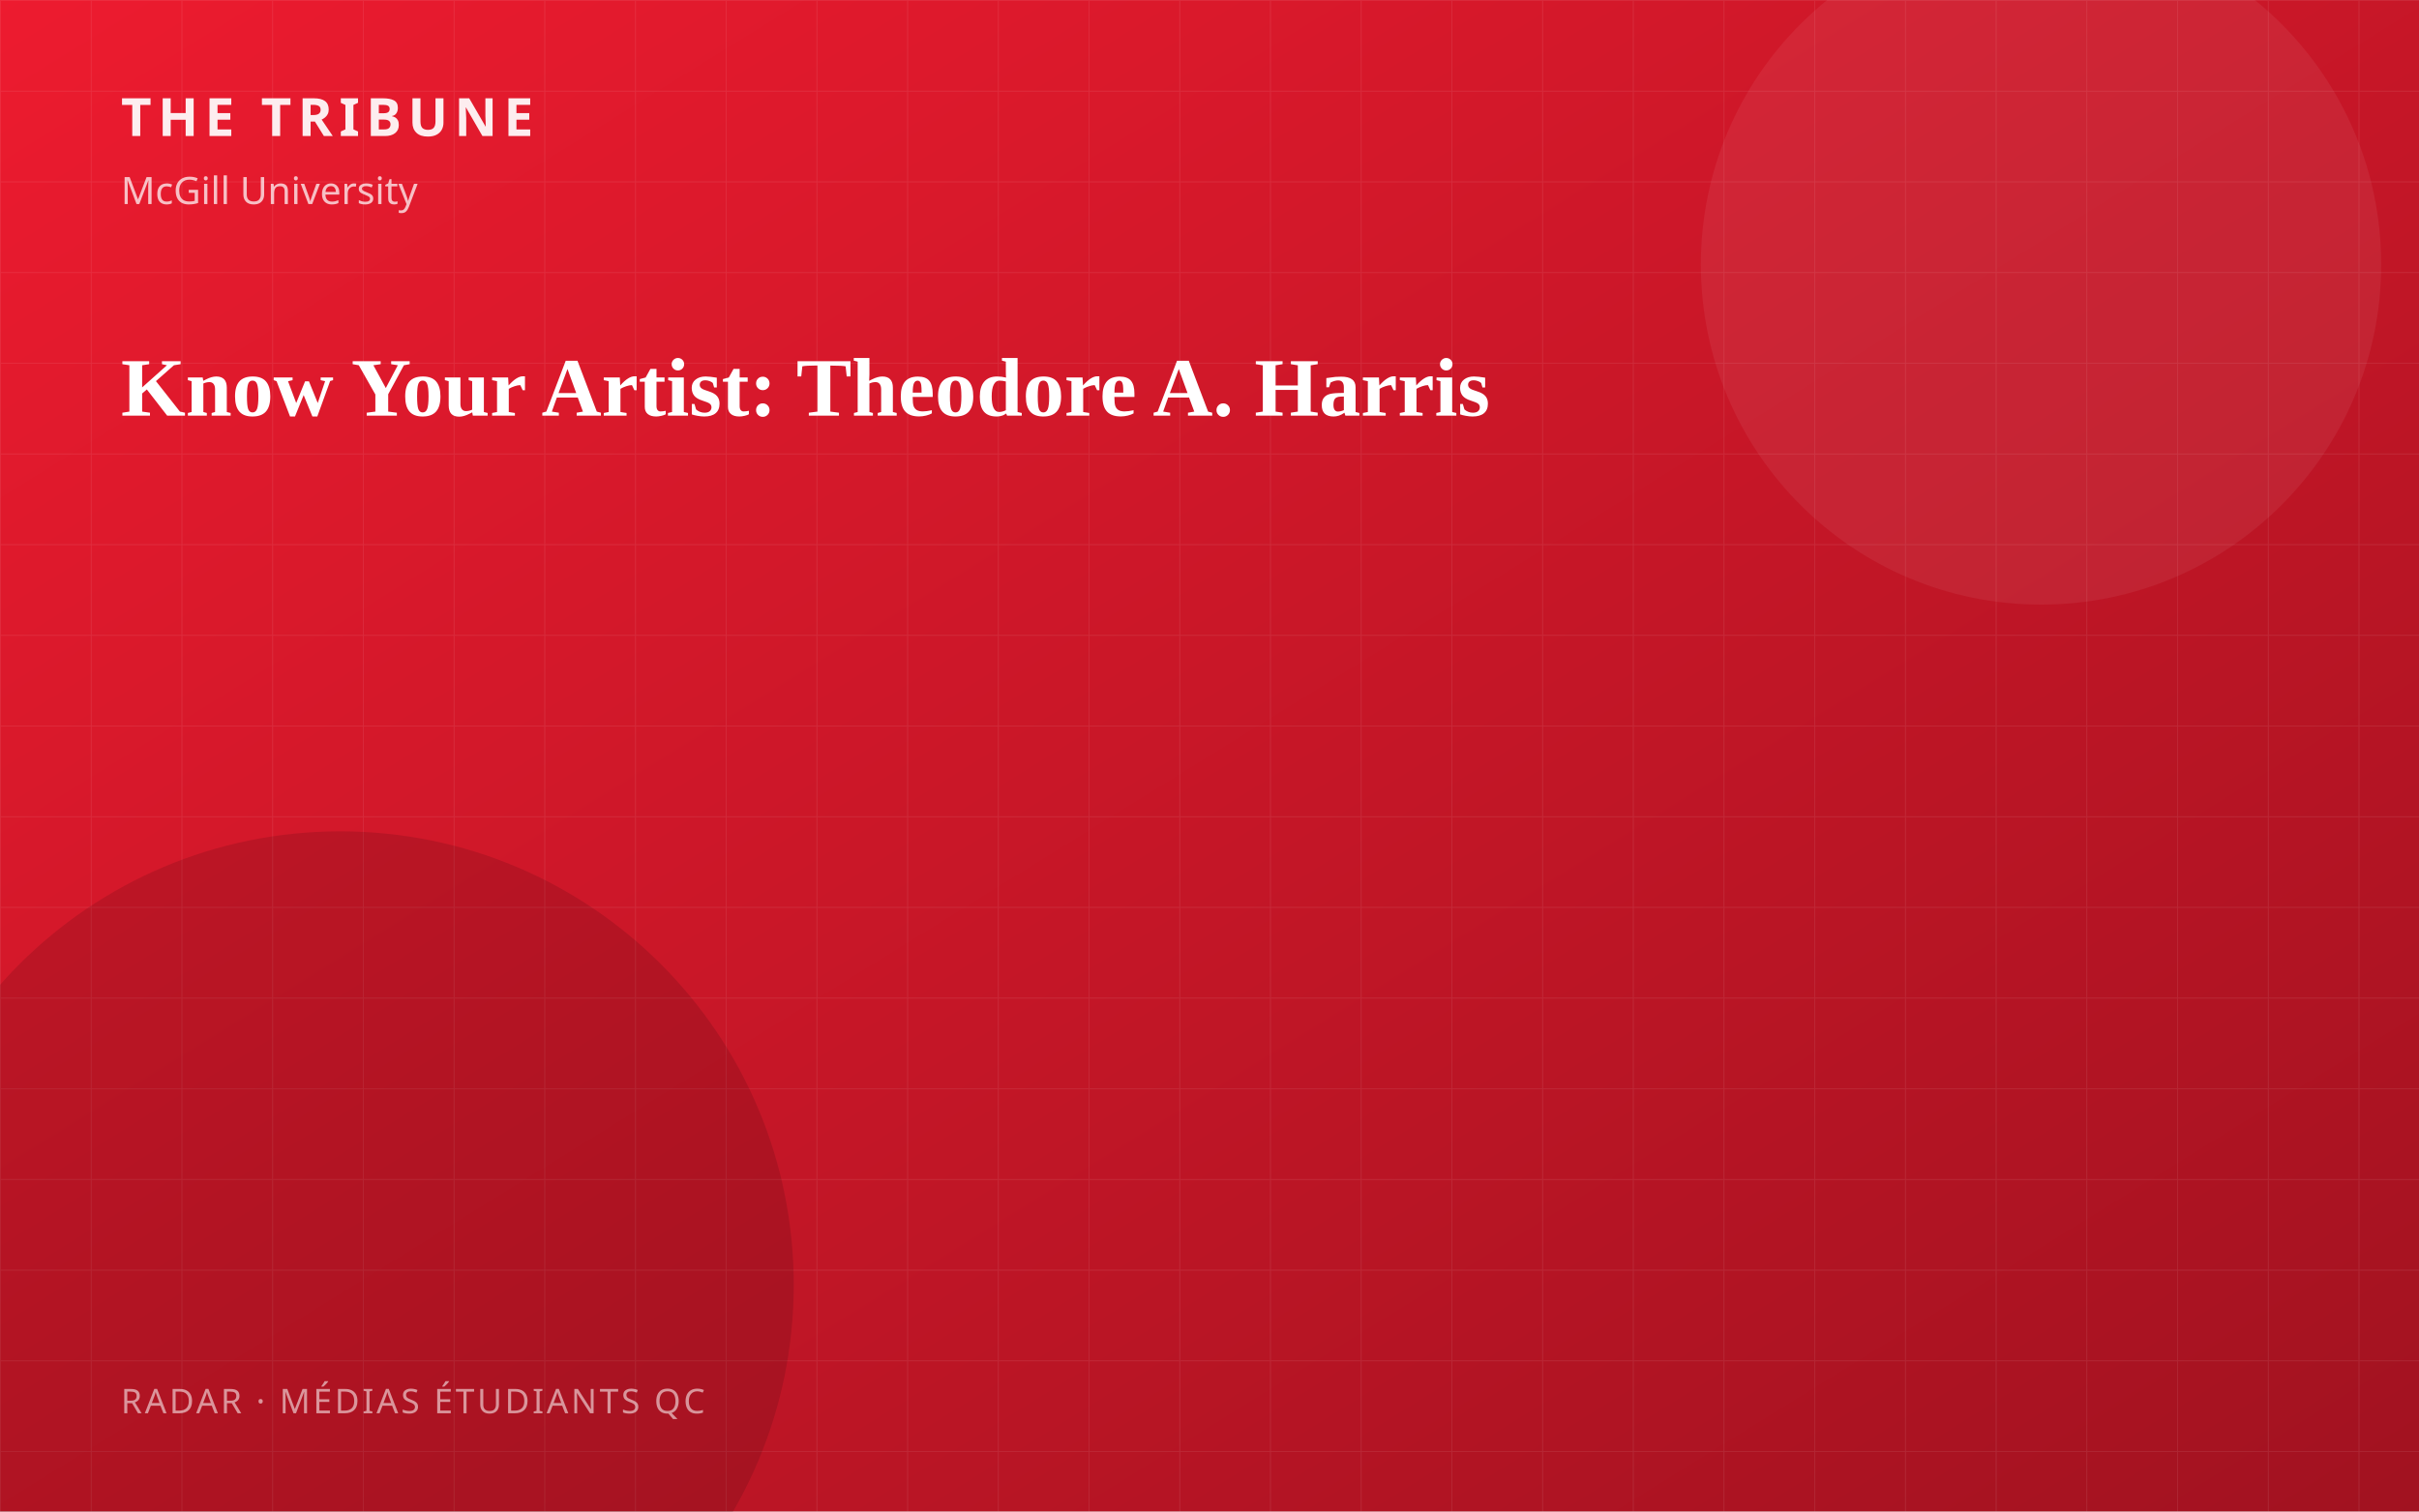
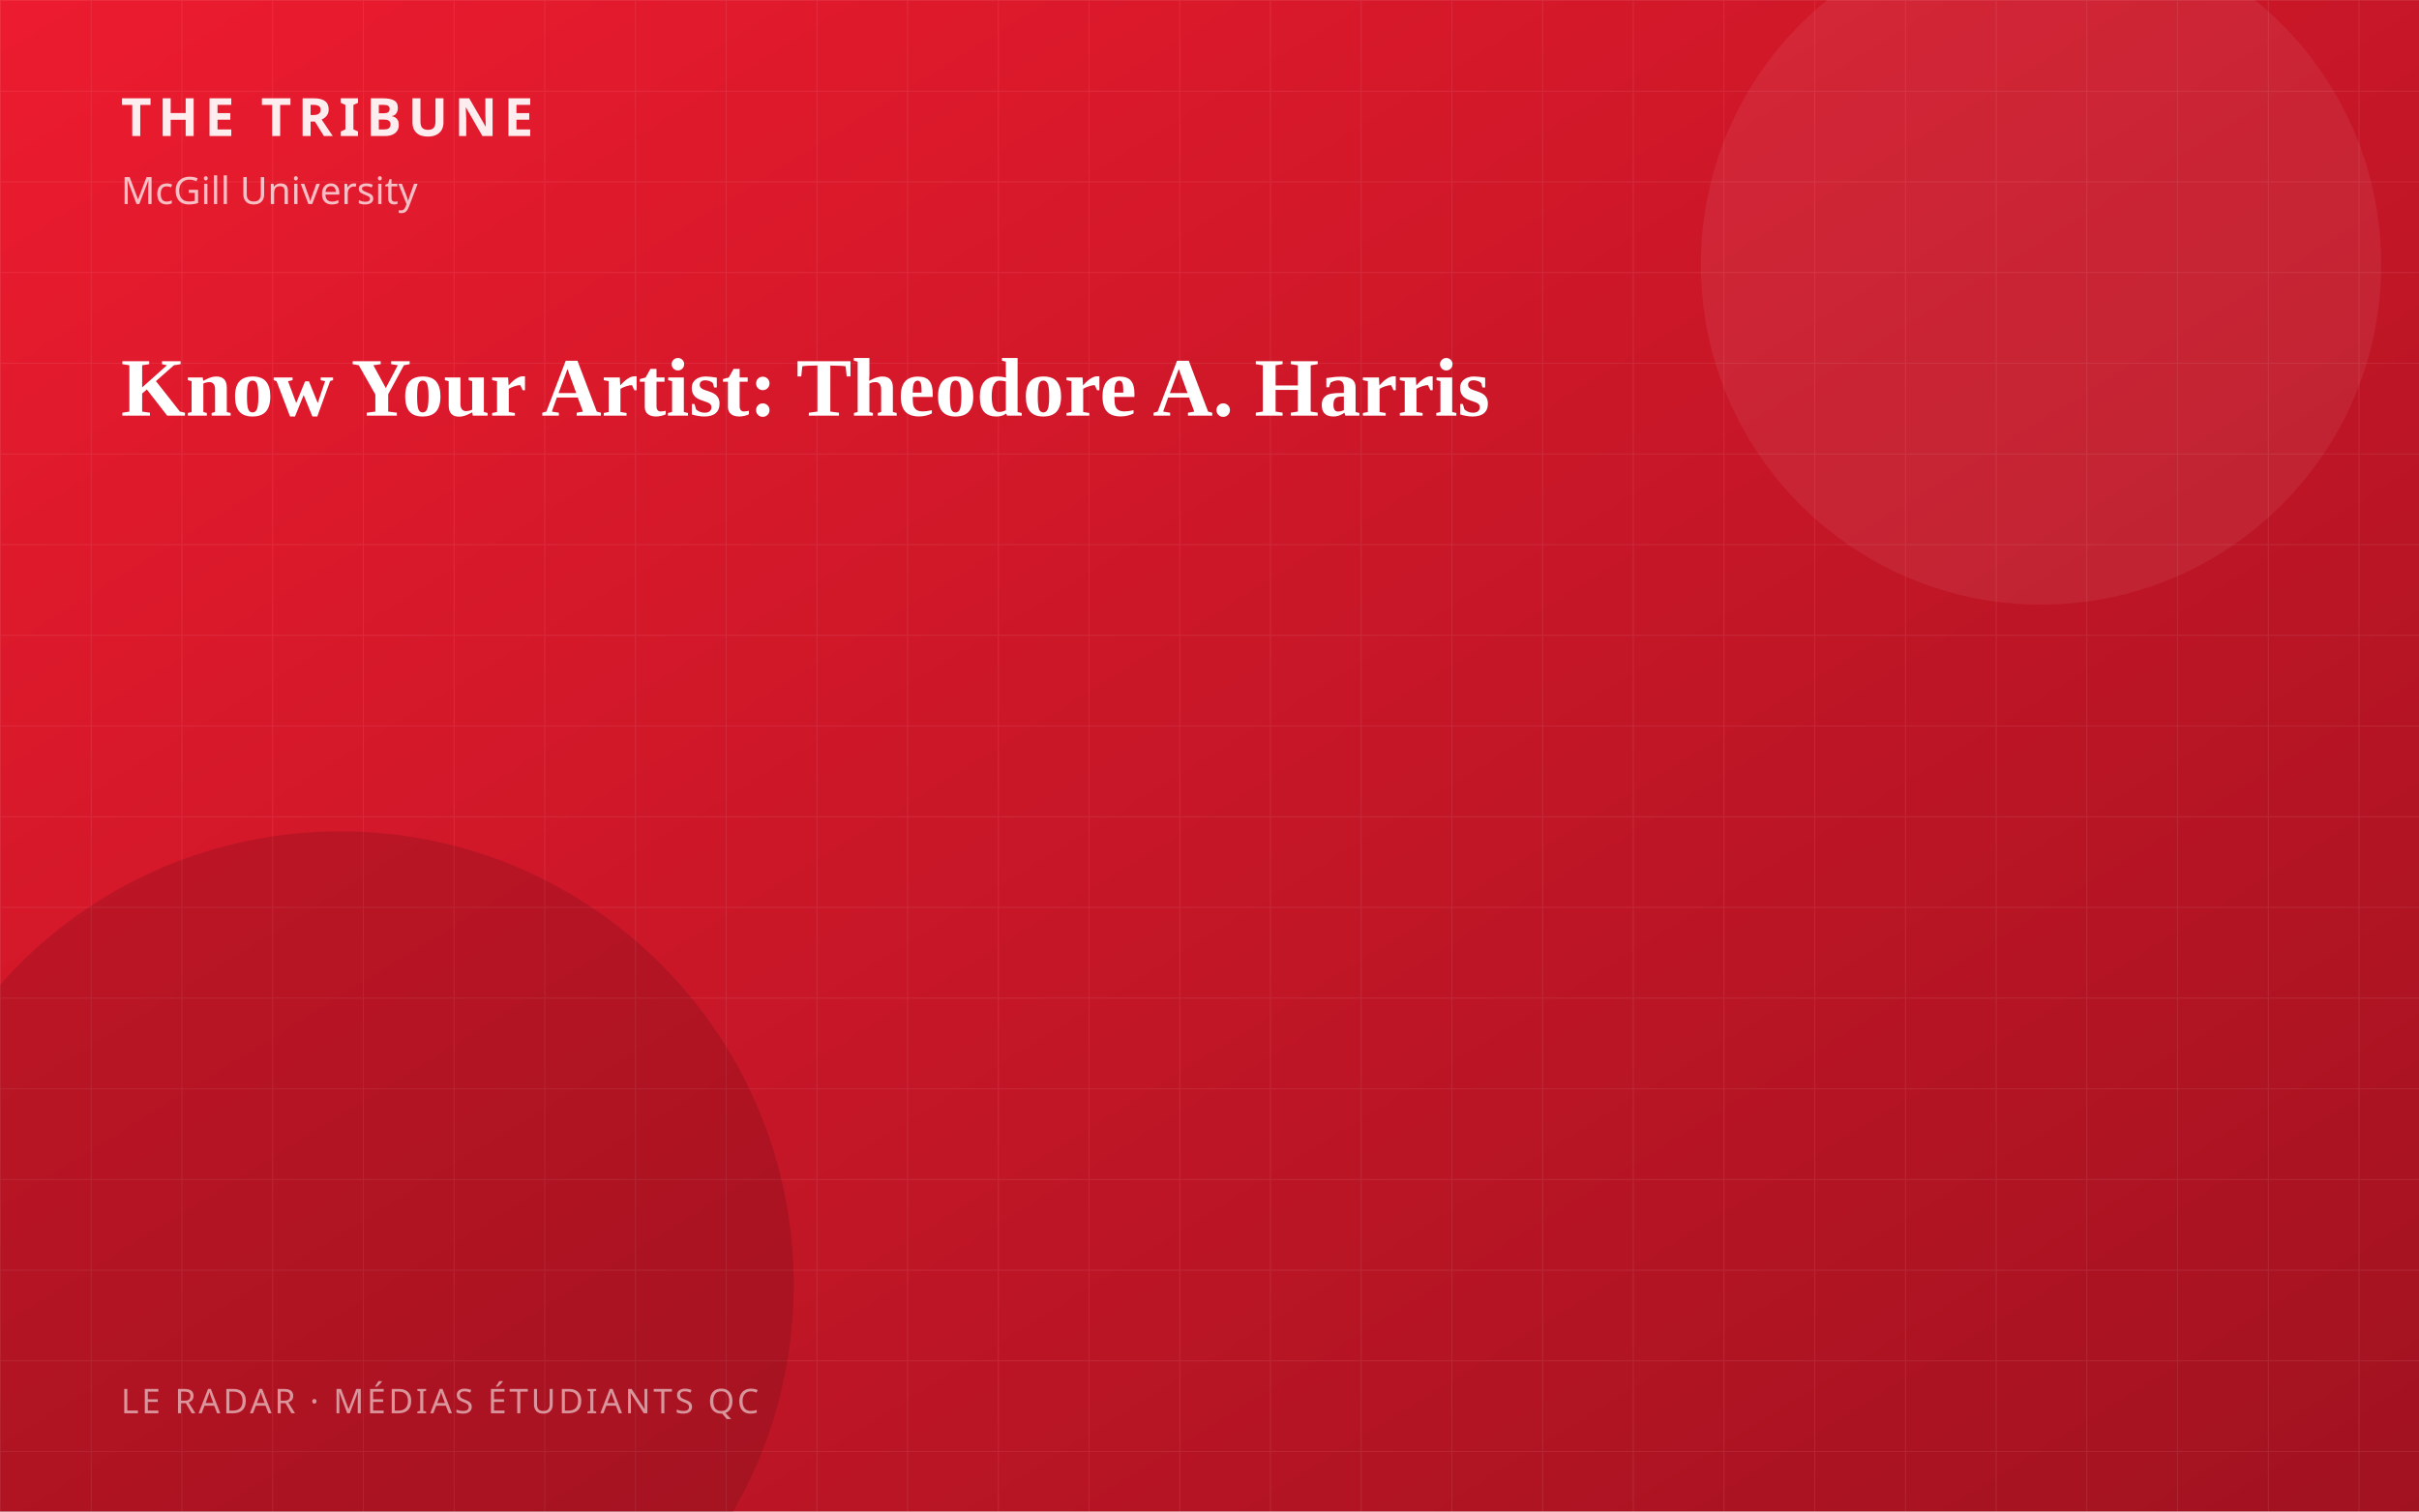
<svg xmlns="http://www.w3.org/2000/svg" width="1280" height="800" viewBox="0 0 1280 800" role="img" aria-label="Know Your Artist: Theodore A. Harris">
  <defs>
    <linearGradient id="bg" x1="0" y1="0" x2="1" y2="1">
      <stop offset="0%" stop-color="#ED1B2F" />
      <stop offset="100%" stop-color="#a11220" />
    </linearGradient>
    <pattern id="grid" width="48" height="48" patternUnits="userSpaceOnUse">
      <path d="M48 0H0V48" fill="none" stroke="rgba(255,255,255,0.08)" stroke-width="1" />
    </pattern>
  </defs>
  <rect width="1280" height="800" fill="url(#bg)" />
  <rect width="1280" height="800" fill="url(#grid)" />
  <circle cx="1080" cy="140" r="180" fill="rgba(255,255,255,0.06)" />
  <circle cx="180" cy="680" r="240" fill="rgba(0,0,0,0.12)" />
  <text x="64" y="72" fill="rgba(255,255,255,0.92)" font-family="system-ui,Segoe UI,sans-serif" font-size="28" font-weight="700" letter-spacing="0.12em">THE TRIBUNE</text>
  <text x="64" y="108" fill="rgba(255,255,255,0.72)" font-family="system-ui,Segoe UI,sans-serif" font-size="20" font-weight="500">McGill University</text>
  <text x="64" y="220" fill="#ffffff" font-family="Georgia,'Times New Roman',serif" font-size="44" font-weight="700">
    <tspan x="64" dy="0">Know Your Artist: Theodore A. Harris</tspan>
  </text>
-   <text x="64" y="748" fill="rgba(255,255,255,0.55)" font-family="system-ui,Segoe UI,sans-serif" font-size="18" letter-spacing="0.08em">RADAR · MÉDIAS ÉTUDIANTS QC</text>
+   <text x="64" y="748" fill="rgba(255,255,255,0.55)" font-family="system-ui,Segoe UI,sans-serif" font-size="18" letter-spacing="0.08em">LE RADAR · MÉDIAS ÉTUDIANTS QC</text>
</svg>
